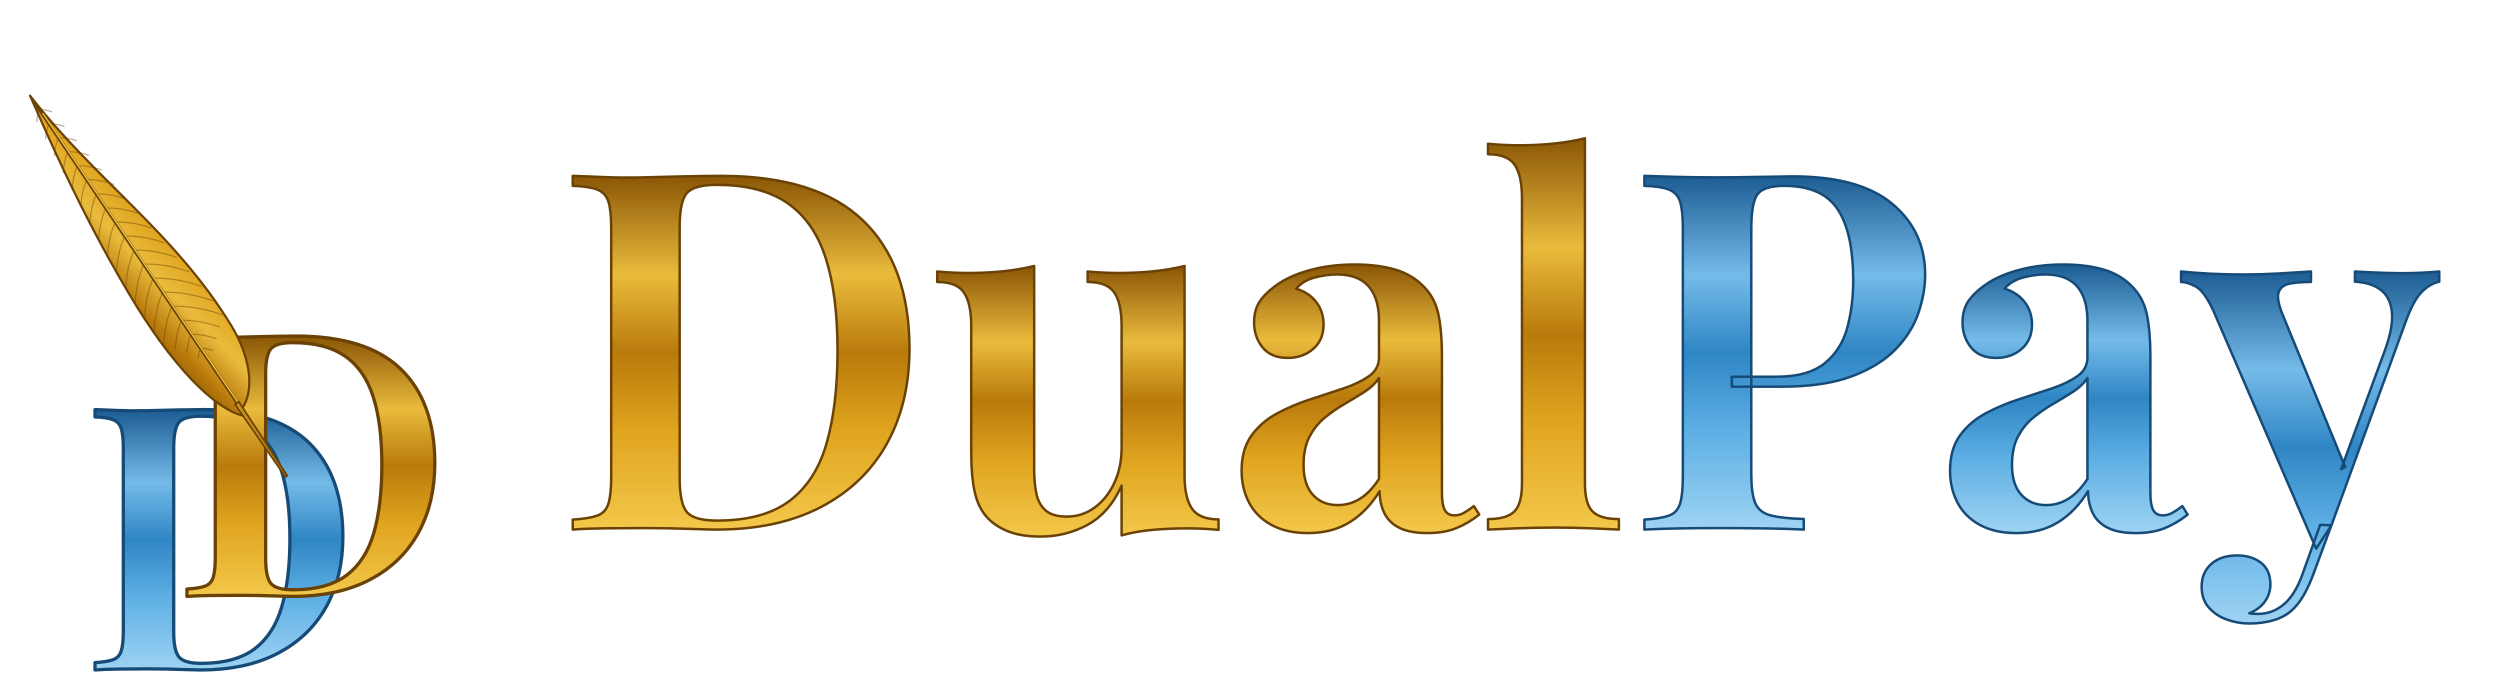
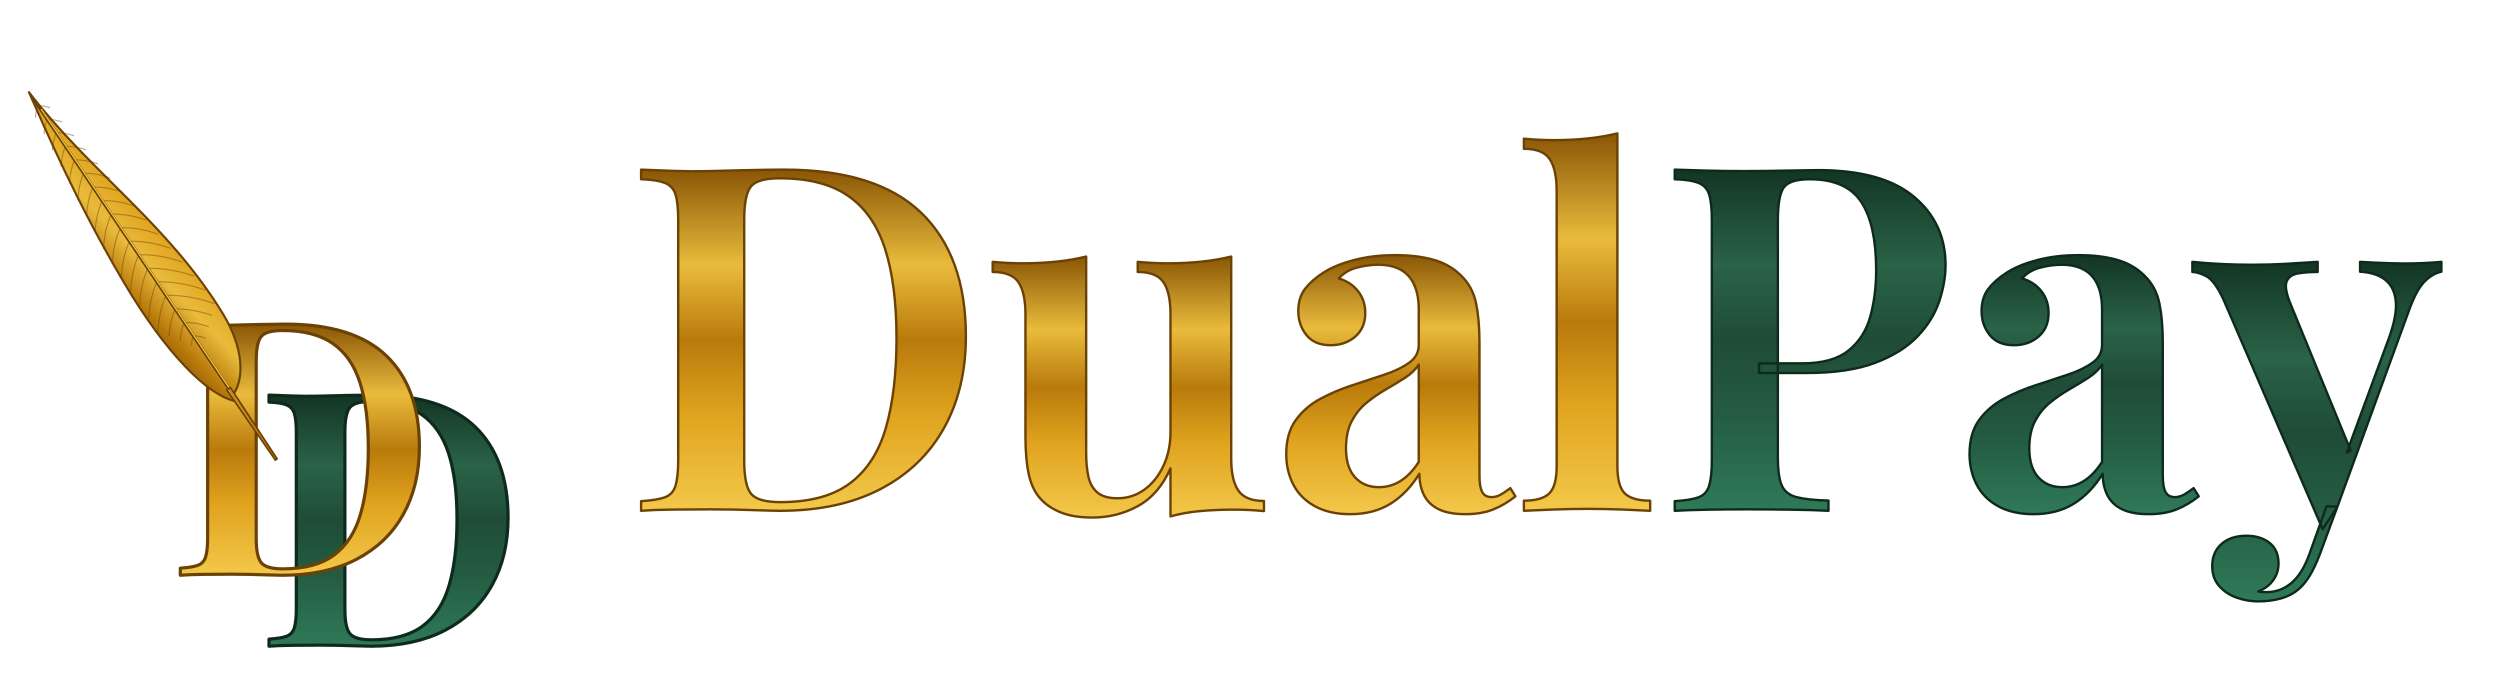
- <svg xmlns="http://www.w3.org/2000/svg" viewBox="0 0 5004 1400" role="img" aria-label="DualPay">
+ <svg xmlns="http://www.w3.org/2000/svg" viewBox="0 0 5188 1400" role="img" aria-label="DualPay">
  <defs>
    <linearGradient id="gold" x1="0" y1="0" x2="0" y2="1">
      <stop offset="0" stop-color="#F3C84A" />
      <stop offset="0.28" stop-color="#E0A41F" />
      <stop offset="0.5" stop-color="#B97A0B" />
      <stop offset="0.72" stop-color="#E9BB3C" />
      <stop offset="1" stop-color="#8A5606" />
    </linearGradient>
-     <linearGradient id="blue" x1="0" y1="0" x2="0" y2="1">
-       <stop offset="0" stop-color="#9ED3F3" />
-       <stop offset="0.28" stop-color="#5DAFE4" />
-       <stop offset="0.5" stop-color="#2F86C4" />
-       <stop offset="0.72" stop-color="#74BBE9" />
-       <stop offset="1" stop-color="#1C5C93" />
+     <linearGradient id="green" x1="0" y1="0" x2="0" y2="1">
+       <stop offset="0" stop-color="#2F7A58" />
+       <stop offset="0.28" stop-color="#245C42" />
+       <stop offset="0.5" stop-color="#1F4C37" />
+       <stop offset="0.72" stop-color="#2A6347" />
+       <stop offset="1" stop-color="#133524" />
    </linearGradient>
    <linearGradient id="feather" x1="0" y1="0" x2="1" y2="1">
      <stop offset="0" stop-color="#F3C84A" />
      <stop offset="0.3" stop-color="#E0A41F" />
      <stop offset="0.55" stop-color="#E9BB3C" />
      <stop offset="0.8" stop-color="#B97A0B" />
      <stop offset="1" stop-color="#8A5606" />
    </linearGradient>
  </defs>
  <g transform="translate(60,191) scale(0.7361055)">
-     <g transform="translate(176.8252,1562.276)">
-       <g transform="translate(-36.39966,0) scale(1,-1)">
-         <path d="M333.401 708Q524.802 708 617.602 618.5Q710.403 529 710.403 362Q710.403 253 664.902 171.5Q619.402 90 533.002 45.0Q446.602 0 324.401 0Q309.001 0 283.401 1.0Q257.801 2 230.301 2.5Q202.801 3 180.401 3Q139.401 3 100 2.5Q60.6 2 36.4 0V20Q69.2 22 85.7 28.0Q102.199 34 107.799 52.0Q113.399 70 113.399 106V602Q113.399 639 107.799 656.5Q102.199 674 85.5 680.5Q68.8 687 36.4 688V708Q60.6 707 100 705.5Q139.401 704 178.401 705Q214.201 706 259.201 707.0Q304.201 708 333.401 708ZM324.402 690Q278.402 690 264.402 673.0Q250.402 656 250.402 604V104Q250.402 52 264.902 35.0Q279.402 18 325.402 18Q418.001 18 470.401 57.5Q522.8 97 544.6 173.0Q566.4 249 566.4 358Q566.4 470 542.7 543.5Q519 617 466.101 653.5Q413.201 690 324.402 690Z" fill="url(#blue)" stroke="#164B78" stroke-width="9" stroke-linejoin="round" />
+     <g transform="translate(426.8252,1562.276)">
+       <g transform="translate(213.6003,0) scale(1,-1)">
+         <path d="M333.401 708Q524.802 708 617.602 618.5Q710.403 529 710.403 362Q710.403 253 664.902 171.5Q619.402 90 533.002 45.0Q446.602 0 324.401 0Q309.001 0 283.401 1.0Q257.801 2 230.301 2.5Q202.801 3 180.401 3Q139.401 3 100 2.5Q60.6 2 36.4 0V20Q69.2 22 85.7 28.0Q102.199 34 107.799 52.0Q113.399 70 113.399 106V602Q113.399 639 107.799 656.5Q102.199 674 85.5 680.5Q68.8 687 36.4 688V708Q60.6 707 100 705.5Q139.401 704 178.401 705Q214.201 706 259.201 707.0Q304.201 708 333.401 708ZM324.402 690Q278.402 690 264.402 673.0Q250.402 656 250.402 604V104Q250.402 52 264.902 35.0Q279.402 18 325.402 18Q418.001 18 470.401 57.5Q522.8 97 544.6 173.0Q566.4 249 566.4 358Q566.4 470 542.7 543.5Q519 617 466.101 653.5Q413.201 690 324.402 690Z" fill="url(#green)" stroke="#0E2A1D" stroke-width="9" stroke-linejoin="round" />
      </g>
-       <g transform="translate(213.6003,-200) scale(1,-1)">
+       <g transform="translate(-36.39966,-200) scale(1,-1)">
        <path d="M333.401 708Q524.802 708 617.602 618.5Q710.403 529 710.403 362Q710.403 253 664.902 171.5Q619.402 90 533.002 45.0Q446.602 0 324.401 0Q309.001 0 283.401 1.0Q257.801 2 230.301 2.5Q202.801 3 180.401 3Q139.401 3 100 2.5Q60.6 2 36.4 0V20Q69.2 22 85.7 28.0Q102.199 34 107.799 52.0Q113.399 70 113.399 106V602Q113.399 639 107.799 656.5Q102.199 674 85.5 680.5Q68.8 687 36.4 688V708Q60.6 707 100 705.5Q139.401 704 178.401 705Q214.201 706 259.201 707.0Q304.201 708 333.401 708ZM324.402 690Q278.402 690 264.402 673.0Q250.402 656 250.402 604V104Q250.402 52 264.902 35.0Q279.402 18 325.402 18Q418.001 18 470.401 57.5Q522.8 97 544.6 173.0Q566.4 249 566.4 358Q566.4 470 542.7 543.5Q519 617 466.101 653.5Q413.201 690 324.402 690Z" fill="url(#gold)" stroke="#6B4205" stroke-width="9" stroke-linejoin="round" />
      </g>
-       <g transform="translate(360,-766) rotate(56)">
+       <g transform="translate(110,-766) rotate(56)">
        <g fill="url(#feather)" stroke="#6B4205" stroke-width="6" stroke-linejoin="round">
          <path d="M-960,0 C-672,-18 -432,-118 -134,-104 C-19,-98 48,-50 67,-5 L86,6 C29,60 -134,92 -365,78 C-634,62 -845,20 -960,0 Z" />
        </g>
        <path d="M-914,0 Q-906,-13 -891,-24 M-914,0 Q-906,13 -891,24 M-868,0 Q-857,-16 -839,-30 M-868,0 Q-857,16 -839,30 M-822,0 Q-809,-20 -788,-36 M-822,0 Q-809,20 -788,36 M-776,0 Q-761,-23 -736,-42 M-776,0 Q-761,23 -736,42 M-730,0 Q-713,-26 -684,-48 M-730,0 Q-713,26 -684,48 M-684,0 Q-665,-30 -632,-54 M-684,0 Q-665,30 -632,54 M-637,0 Q-616,-33 -580,-60 M-637,0 Q-616,33 -580,60 M-591,0 Q-568,-36 -529,-66 M-591,0 Q-568,36 -529,66 M-545,0 Q-520,-40 -477,-72 M-545,0 Q-520,40 -477,72 M-499,0 Q-472,-43 -425,-78 M-499,0 Q-473,42 -427,76 M-453,0 Q-424,-46 -373,-84 M-453,0 Q-427,42 -381,76 M-407,0 Q-376,-50 -322,-90 M-407,0 Q-380,42 -335,76 M-361,0 Q-327,-53 -270,-96 M-361,0 Q-334,42 -289,76 M-315,0 Q-280,-55 -220,-100 M-315,0 Q-288,42 -243,76 M-269,0 Q-234,-55 -174,-100 M-269,0 Q-242,42 -197,76 M-223,0 Q-196,-41 -151,-75 M-223,0 Q-203,31 -169,57 M-177,0 Q-159,-28 -129,-50 M-177,0 Q-163,21 -141,38 M-131,0 Q-122,-14 -107,-25 M-131,0 Q-124,10 -113,19" fill="none" stroke="#6B4205" stroke-opacity=".45" stroke-width="3.2" stroke-linecap="round" />
        <path d="M-930,0 L192,0" stroke="#6B4205" stroke-width="9" stroke-linecap="round" fill="none" />
        <path d="M-900,-2 L192,-2" stroke="#F3C84A" stroke-width="3.5" stroke-linecap="round" fill="none" />
        <path d="M48,-5 L288,-2 L288,4 L48,7 Z" fill="url(#gold)" stroke="#6B4205" stroke-width="5" />
      </g>
    </g>
  </g>
-   <g transform="translate(1110,1060)">
+   <g transform="translate(1294,1060)">
    <g fill="url(#gold)" stroke="#6B4205" stroke-width="5" stroke-linejoin="round">
      <path transform="translate(0,0) scale(1,-1)" d="M333.401 708Q524.802 708 617.602 618.5Q710.403 529 710.403 362Q710.403 253 664.902 171.5Q619.402 90 533.002 45.0Q446.602 0 324.401 0Q309.001 0 283.401 1.0Q257.801 2 230.301 2.5Q202.801 3 180.401 3Q139.401 3 100 2.5Q60.6 2 36.4 0V20Q69.2 22 85.7 28.0Q102.199 34 107.799 52.0Q113.399 70 113.399 106V602Q113.399 639 107.799 656.5Q102.199 674 85.5 680.5Q68.8 687 36.4 688V708Q60.6 707 100 705.5Q139.401 704 178.401 705Q214.201 706 259.201 707.0Q304.201 708 333.401 708ZM324.402 690Q278.402 690 264.402 673.0Q250.402 656 250.402 604V104Q250.402 52 264.902 35.0Q279.402 18 325.402 18Q418.001 18 470.401 57.5Q522.8 97 544.6 173.0Q566.4 249 566.4 358Q566.4 470 542.7 543.5Q519 617 466.101 653.5Q413.201 690 324.402 690Z" />
      <path transform="translate(752,0) scale(1,-1)" d="M509.002 527.6V108.4Q509.002 63.4 523.901 41.9Q538.801 20.4 577.001 20.4V-0.6Q546.001 2.4 515.001 2.4Q477.601 2.4 444.5 -0.6Q411.4 -3.6 382.999 -11.6V87.999Q358.399 33 314.9 9.5Q271.4 -14 221 -14Q181.599 -14 155.399 -3.4Q129.199 7.2 113.399 24.8Q95.999 44 88.999 75.2Q81.999 106.4 81.999 155V407.6Q81.999 452.6 67.599 474.1Q53.2 495.6 14 495.6V516.6Q46 513.6 76 513.6Q113.4 513.6 146.701 517.1Q180.001 520.6 208.002 527.6V120.199Q208.002 93.199 212.402 72Q216.802 50.8 230.802 38.4Q244.801 26 273.201 26Q304.2 26 328.9 44Q353.6 62 368.3 93.199Q382.999 124.399 382.999 163.398V407.6Q382.999 452.6 368.599 474.1Q354.2 495.6 315 495.6V516.6Q347 513.6 377 513.6Q414.4 513.6 447.701 517.1Q481.001 520.6 509.002 527.6Z" />
      <path transform="translate(1343,0) scale(1,-1)" d="M165 -7Q121.599 -7 91.599 9.5Q61.599 26 46.9 54.4Q32.2 82.8 32.2 117.8Q32.2 161 52.1 188.4Q72 215.8 103.399 232.6Q134.799 249.4 169.699 260.7Q204.599 272 235.999 282.5Q267.399 293 287.299 307.2Q307.199 321.4 307.199 344.4V417.201Q307.199 448.8 297.499 469.6Q287.8 490.4 269.2 500.5Q250.6 510.6 223 510.6Q201.6 510.6 178.7 504.6Q155.801 498.6 141.201 482.201Q166.601 474.6 181.401 455.6Q196.201 436.6 196.201 410.4Q196.201 379.4 175.401 361.499Q154.601 343.599 124.4 343.599Q91 343.599 74.1 364.699Q57.2 385.799 57.2 414.4Q57.2 442.4 71.2 460.6Q85.2 478.8 109.6 494.4Q135.4 510.8 174.1 520.7Q212.801 530.6 258.801 530.6Q303.001 530.6 337.201 521.1Q371.401 511.6 394.802 488.4Q418.802 465.2 426.001 431.3Q433.201 397.4 433.201 347.8V73.8Q433.201 48.8 439.101 38.6Q445.001 28.4 458.201 28.4Q468.001 28.4 477.001 33.4Q486.001 38.4 497.201 47L507.801 30Q486.401 12.8 462 2.9Q437.6 -7 404 -7Q369.4 -7 348.599 3.2Q327.799 13.4 318.299 32.1Q308.799 50.8 308.399 76.8Q283.799 36.6 248.7 14.8Q213.6 -7 165 -7ZM224.601 49.001Q248.801 49.001 269.3 61.801Q289.8 74.6 307.199 101.4V303.4Q297.199 288 278.8 276.1Q260.4 264.2 239.4 252.1Q218.401 240 199.501 224.7Q180.601 209.4 168.402 186.6Q156.202 163.8 156.202 129.401Q156.202 90.201 174.902 69.601Q193.601 49.001 224.601 49.001Z" />
      <path transform="translate(1848,0) scale(1,-1)" d="M214.402 783.2V92.954Q214.402 51 229.901 36.0Q245.401 21 282.401 21V0Q264.294 1 227.547 2.5Q190.801 4 153.001 4Q115.862 4 77.631 2.5Q39.4 1 20.4 0V21Q57.4 21 72.9 35.983Q88.399 50.965 88.399 92.916V663.252Q88.399 708.2 74.084 729.7Q59.768 751.2 20.4 751.2V772.2Q52.4 769.2 82.4 769.2Q119.8 769.2 153.101 772.7Q186.401 776.2 214.402 783.2Z" />
    </g>
-     <g fill="url(#blue)" stroke="#164B78" stroke-width="5" stroke-linejoin="round">
+     <g fill="url(#green)" stroke="#0E2A1D" stroke-width="5" stroke-linejoin="round">
      <path transform="translate(2145,0) scale(1,-1)" d="M36.4 708Q60.6 707 100 706.0Q139.401 705 178.401 705Q226.601 705 270.801 706.0Q315.001 707 333.401 707Q466.802 707 532.602 652.0Q598.403 597 598.403 510Q598.403 474 585.203 434.5Q572.002 395 539.902 361.5Q507.802 328 452.202 307.0Q396.602 286 311.401 286H211.401V306H301.401Q364.401 306 397.5 333.0Q430.6 360 442.5 404.0Q454.4 448 454.4 499Q454.4 594 423.3 641.0Q392.201 688 316.402 688Q275.202 688 262.802 671.0Q250.402 654 250.402 602V110Q250.402 72 258.302 53.2Q266.202 34.4 289.002 28.4Q311.802 22.4 355.402 21.2V0Q326.202 1.6 280.202 2.3Q234.201 3 184.801 3Q143.001 3 104.2 2.3Q65.4 1.6 36.4 0V20Q69.2 22 85.7 28.0Q102.199 34 107.799 52.0Q113.399 70 113.399 106V602Q113.399 639 107.799 656.5Q102.199 674 85.5 680.5Q68.8 687 36.4 688Z" />
      <path transform="translate(2761,0) scale(1,-1)" d="M165 -7Q121.599 -7 91.599 9.5Q61.599 26 46.9 54.4Q32.2 82.8 32.2 117.8Q32.2 161 52.1 188.4Q72 215.8 103.399 232.6Q134.799 249.4 169.699 260.7Q204.599 272 235.999 282.5Q267.399 293 287.299 307.2Q307.199 321.4 307.199 344.4V417.201Q307.199 448.8 297.499 469.6Q287.8 490.4 269.2 500.5Q250.6 510.6 223 510.6Q201.6 510.6 178.7 504.6Q155.801 498.6 141.201 482.201Q166.601 474.6 181.401 455.6Q196.201 436.6 196.201 410.4Q196.201 379.4 175.401 361.499Q154.601 343.599 124.4 343.599Q91 343.599 74.1 364.699Q57.2 385.799 57.2 414.4Q57.2 442.4 71.2 460.6Q85.2 478.8 109.6 494.4Q135.4 510.8 174.1 520.7Q212.801 530.6 258.801 530.6Q303.001 530.6 337.201 521.1Q371.401 511.6 394.802 488.4Q418.802 465.2 426.001 431.3Q433.201 397.4 433.201 347.8V73.8Q433.201 48.8 439.101 38.6Q445.001 28.4 458.201 28.4Q468.001 28.4 477.001 33.4Q486.001 38.4 497.201 47L507.801 30Q486.401 12.8 462 2.9Q437.6 -7 404 -7Q369.4 -7 348.599 3.2Q327.799 13.4 318.299 32.1Q308.799 50.8 308.399 76.8Q283.799 36.6 248.7 14.8Q213.6 -7 165 -7ZM224.601 49.001Q248.801 49.001 269.3 61.801Q289.8 74.6 307.199 101.4V303.4Q297.199 288 278.8 276.1Q260.4 264.2 239.4 252.1Q218.401 240 199.501 224.7Q180.601 209.4 168.402 186.6Q156.202 163.8 156.202 129.401Q156.202 90.201 174.902 69.601Q193.601 49.001 224.601 49.001Z" />
      <path transform="translate(3266,0) scale(1,-1)" d="M506.401 516.6V496.2Q487.401 492.2 470.801 475Q454.201 457.8 439.001 415.399L290.602 8.601L260.001 -38.202L53.599 439.6Q35.399 478.2 18.299 486.9Q1.2 495.6 -10.4 495.6V516.6Q18.8 513.6 50.401 512.1Q82.001 510.6 113.601 510.6Q151.002 510.6 185.302 512.6Q219.602 514.6 249.602 516.6V495.6Q227.402 495.6 209.302 492.7Q191.202 489.8 185.402 476.3Q179.602 462.801 193.002 430.001L318.002 125.401L310.002 121.001L397.6 358.597Q414.6 405.598 411.7 434.899Q408.8 464.199 390 479.2Q371.2 494.2 337.6 496.2V516.6Q354 515.6 369.8 514.9Q385.6 514.2 400.901 513.7Q416.201 513.2 430.001 513.2Q451.001 513.2 471.701 514.2Q492.401 515.2 506.401 516.6ZM290.602 8.601 253.401 -92Q243.801 -117 233.301 -134.4Q222.801 -151.8 210.001 -162.8Q195.201 -175.8 173.401 -181.9Q151.601 -188 126.001 -188Q103.401 -188 81.5 -180.2Q59.6 -172.4 45.2 -156.1Q30.799 -139.8 30.799 -114.399Q30.799 -85.999 50 -68.899Q69.2 -51.799 101.8 -51.799Q130.801 -51.799 149.601 -66.399Q168.401 -80.999 168.401 -109.599Q168.401 -128.599 157.401 -144Q146.401 -159.4 126.2 -167.4Q130.601 -168.4 135.501 -168.6Q140.401 -168.8 143.401 -168.8Q172.401 -168.8 195.001 -149.9Q217.601 -131 232.401 -90L268.001 9.4Z" />
    </g>
  </g>
</svg>
